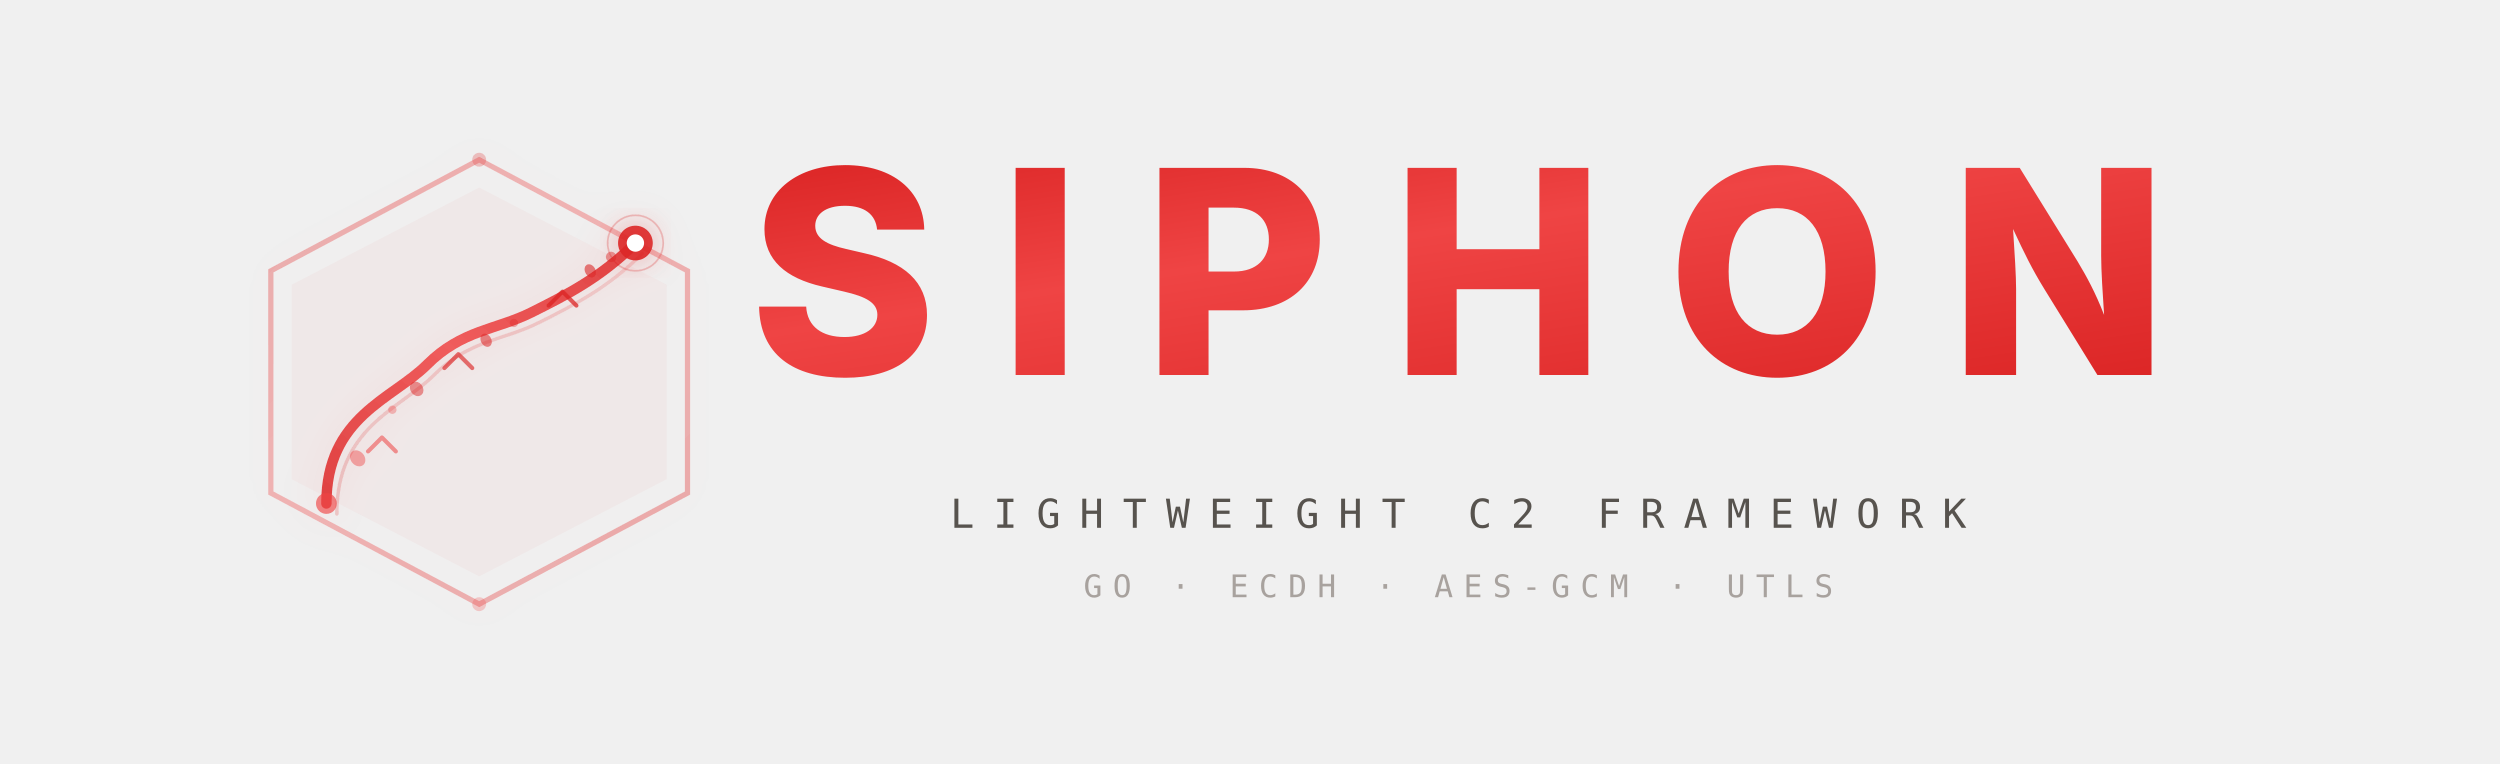
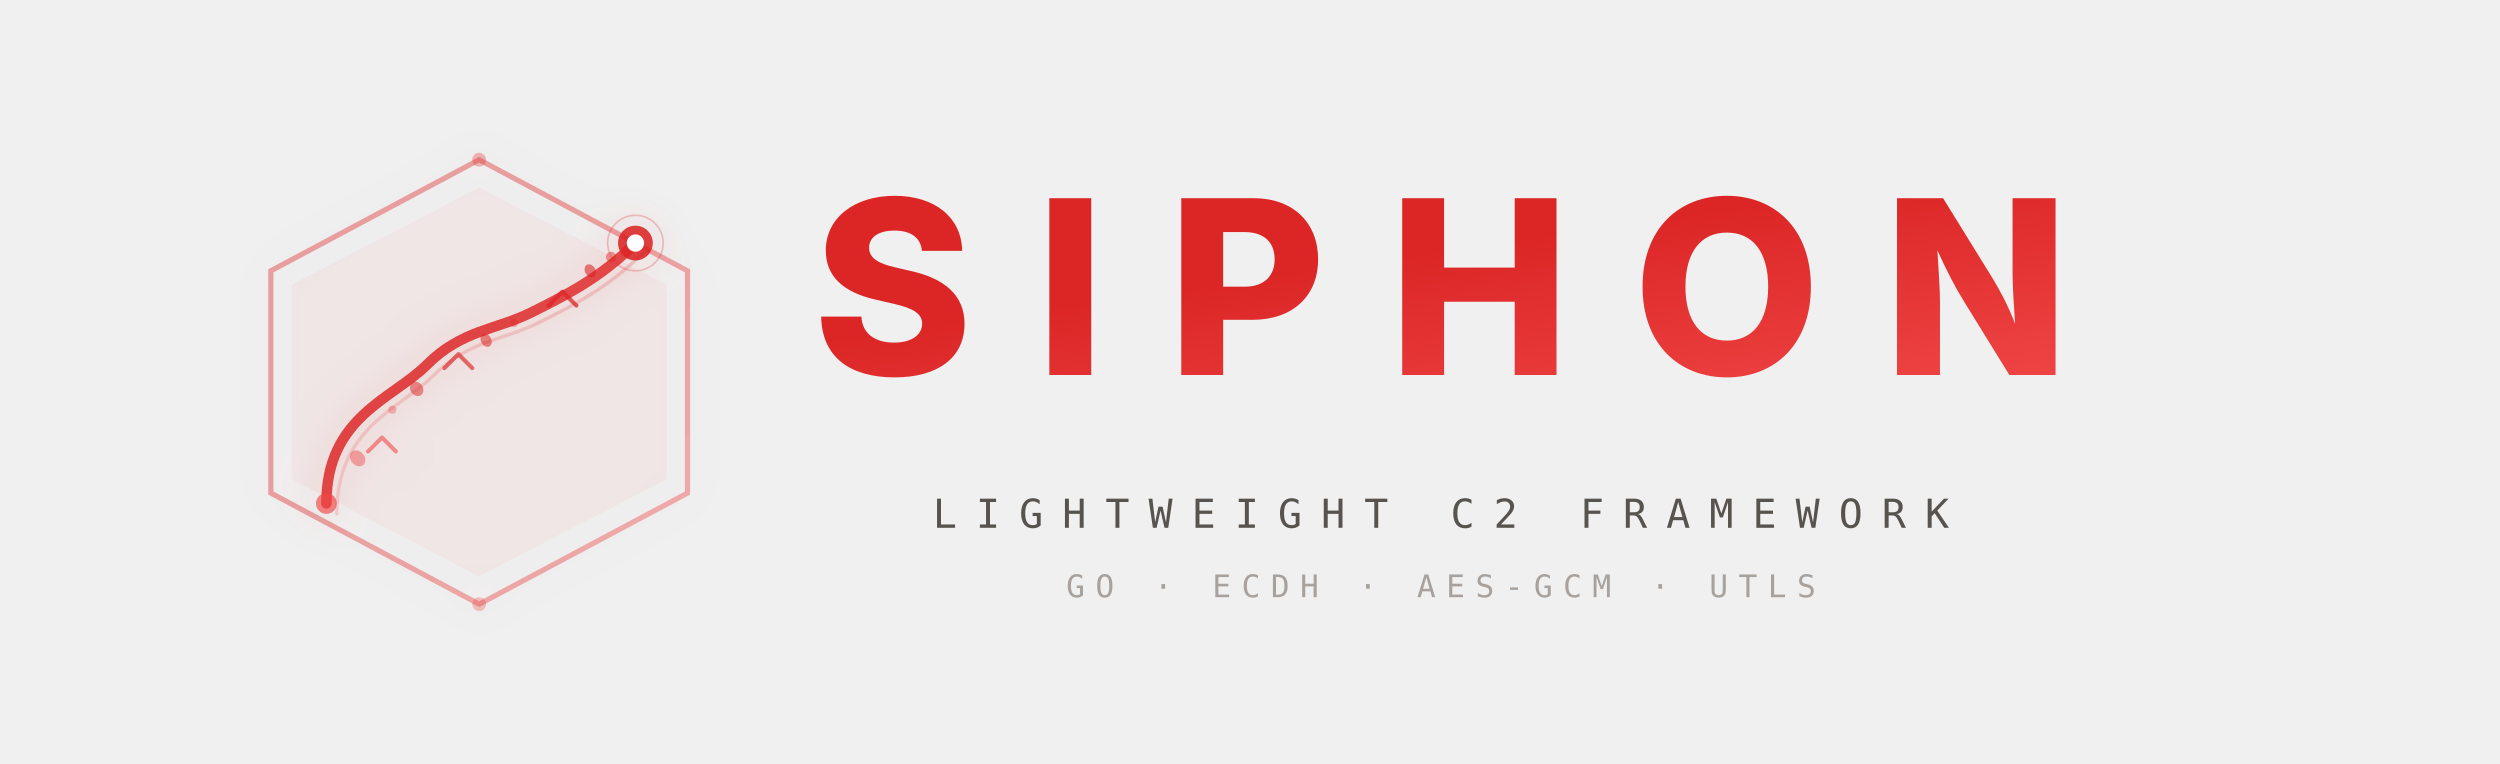
<svg xmlns="http://www.w3.org/2000/svg" viewBox="0 0 720 220" fill="none">
  <defs>
    <linearGradient id="g1" x1="0%" y1="0%" x2="100%" y2="100%">
      <stop offset="0%" stop-color="#dc2626" />
-       <stop offset="40%" stop-color="#ef4444" />
-       <stop offset="100%" stop-color="#dc2626" />
+       <stop offset="40%" stop-color="#dc2626" />
+       <stop offset="100%" stop-color="#ef4444" />
    </linearGradient>
    <linearGradient id="g2" x1="0%" y1="100%" x2="100%" y2="0%">
-       <stop offset="0%" stop-color="#dc2626" />
-       <stop offset="100%" stop-color="#ef4444" />
-     </linearGradient>
-     <linearGradient id="tubeGrad" x1="0%" y1="100%" x2="100%" y2="0%">
-       <stop offset="0%" stop-color="#dc2626" />
-       <stop offset="50%" stop-color="#ef4444" />
+       <stop offset="0%" stop-color="#ef4444" />
      <stop offset="100%" stop-color="#dc2626" />
    </linearGradient>
    <linearGradient id="g3" x1="0%" y1="0%" x2="0%" y2="100%">
      <stop offset="0%" stop-color="#dc2626" />
-       <stop offset="50%" stop-color="#ef4444" />
-       <stop offset="100%" stop-color="#dc2626" />
+       <stop offset="50%" stop-color="#dc2626" />
+       <stop offset="100%" stop-color="#ef4444" />
+     </linearGradient>
+     <linearGradient id="g4" x1="0%" y1="100%" x2="100%" y2="0%">
+       <stop offset="0%" stop-color="#ef4444" stop-opacity="0.6" />
+       <stop offset="100%" stop-color="#dc2626" stop-opacity="0.9" />
    </linearGradient>
    <filter id="softglow" x="-30%" y="-30%" width="160%" height="160%">
      <feGaussianBlur in="SourceAlpha" stdDeviation="6" result="blur" />
-       <feFlood flood-color="#dc2626" flood-opacity="0.1" result="color" />
-       <feComposite in="color" in2="blur" operator="in" result="shadow" />
-       <feComposite in="SourceGraphic" in2="shadow" operator="over" />
-     </filter>
-     <filter id="destglow" x="-50%" y="-50%" width="200%" height="200%">
-       <feGaussianBlur in="SourceAlpha" stdDeviation="4" result="blur" />
-       <feFlood flood-color="#dc2626" flood-opacity="0.25" result="color" />
+       <feFlood flood-color="#dc2626" flood-opacity="0.15" result="color" />
      <feComposite in="color" in2="blur" operator="in" result="shadow" />
      <feComposite in="SourceGraphic" in2="shadow" operator="over" />
    </filter>
  </defs>
  <g transform="translate(58, 40)" filter="url(#softglow)">
-     <path d="M 80 6 L 140 38 L 140 102 L 80 134 L 20 102 L 20 38 Z" fill="none" stroke="url(#g1)" stroke-width="1.5" opacity="0.35" />
-     <path d="M 80 14 L 134 42 L 134 98 L 80 126 L 26 98 L 26 42 Z" fill="#dc2626" opacity="0.03" />
-     <path d="M 36 105 C 36 80, 55 75, 65 65 C 75 55, 85 55, 95 50 C 105 45, 115 40, 125 30" stroke="url(#tubeGrad)" stroke-width="3" stroke-linecap="round" fill="none" opacity="0.85" />
+     <path d="M 80 6 L 140 38 L 140 102 L 80 134 L 20 102 L 20 38 Z" fill="none" stroke="url(#g1)" stroke-width="1.5" opacity="0.4" />
+     <path d="M 80 14 L 134 42 L 134 98 L 80 126 L 26 98 L 26 42 Z" fill="#dc2626" opacity="0.04" />
+     <path d="M 36 105 C 36 80, 55 75, 65 65 C 75 55, 85 55, 95 50 C 105 45, 115 40, 125 30" stroke="url(#g1)" stroke-width="3" stroke-linecap="round" fill="none" opacity="0.85" />
    <path d="M 39 108 C 39 83, 57 78, 67 68 C 77 58, 87 58, 97 53 C 107 48, 117 43, 127 33" stroke="url(#g2)" stroke-width="1" stroke-linecap="round" fill="none" opacity="0.2" />
    <path d="M 48 90 L 52 86 L 56 90" stroke="#ef4444" stroke-width="1.2" stroke-linecap="round" stroke-linejoin="round" fill="none" opacity="0.55" />
    <path d="M 70 66 L 74 62 L 78 66" stroke="#dc2626" stroke-width="1.2" stroke-linecap="round" stroke-linejoin="round" fill="none" opacity="0.65" />
    <path d="M 100 48 L 104 44 L 108 48" stroke="#dc2626" stroke-width="1.2" stroke-linecap="round" stroke-linejoin="round" fill="none" opacity="0.75" />
    <circle cx="36" cy="105" r="3" fill="#ef4444" opacity="0.65" />
-     <g filter="url(#destglow)">
-       <circle cx="125" cy="30" r="5" fill="#dc2626" opacity="0.9" />
-       <circle cx="125" cy="30" r="2.5" fill="#ffffff" />
-     </g>
+     <circle cx="125" cy="30" r="5" fill="#dc2626" opacity="0.9" />
+     <circle cx="125" cy="30" r="2.5" fill="#ffffff" />
    <circle cx="125" cy="30" r="8" fill="none" stroke="#dc2626" stroke-width="0.5" opacity="0.25" />
    <ellipse cx="45" cy="92" rx="2" ry="2.5" fill="#ef4444" opacity="0.45" transform="rotate(-40 45 92)" />
    <ellipse cx="62" cy="72" rx="1.8" ry="2.2" fill="#dc2626" opacity="0.5" transform="rotate(-35 62 72)" />
    <ellipse cx="82" cy="58" rx="1.5" ry="2" fill="#dc2626" opacity="0.55" transform="rotate(-30 82 58)" />
    <ellipse cx="112" cy="38" rx="1.5" ry="2" fill="#dc2626" opacity="0.6" transform="rotate(-30 112 38)" />
    <circle cx="55" cy="78" r="1.2" fill="#ef4444" opacity="0.35" />
    <circle cx="90" cy="53" r="1.2" fill="#dc2626" opacity="0.35" />
    <circle cx="118" cy="34" r="1.5" fill="#dc2626" opacity="0.45" />
-     <circle cx="80" cy="6" r="2" fill="#dc2626" opacity="0.25" />
-     <circle cx="80" cy="134" r="2" fill="#ef4444" opacity="0.25" />
+     <circle cx="80" cy="6" r="2" fill="#dc2626" opacity="0.3" />
+     <circle cx="80" cy="134" r="2" fill="#ef4444" opacity="0.3" />
  </g>
-   <text x="420" y="108" font-family="'SF Pro Display', 'Inter', 'Segoe UI', 'Helvetica Neue', Arial, sans-serif" font-size="82" font-weight="800" letter-spacing="18" fill="url(#g1)" text-anchor="middle">SIPHON</text>
-   <line x1="275" y1="128" x2="565" y2="128" stroke="url(#g1)" stroke-width="0.8" opacity="0.2" />
-   <text x="420" y="152" font-family="'SF Mono', 'JetBrains Mono', 'Fira Code', 'Cascadia Code', monospace" font-size="11.5" font-weight="400" letter-spacing="5.5" fill="#57534e" text-anchor="middle">LIGHTWEIGHT C2 FRAMEWORK</text>
-   <text x="420" y="172" font-family="'SF Mono', 'JetBrains Mono', 'Fira Code', monospace" font-size="9" font-weight="400" letter-spacing="3" fill="#a8a29e" text-anchor="middle">GO  ·  ECDH  ·  AES-GCM  ·  UTLS</text>
+   <text x="415" y="108" font-family="'SF Pro Display', 'Inter', 'Segoe UI', 'Helvetica Neue', Arial, sans-serif" font-size="70" font-weight="800" letter-spacing="18" fill="url(#g1)" text-anchor="middle">SIPHON</text>
+   <line x1="280" y1="128" x2="550" y2="128" stroke="url(#g1)" stroke-width="0.8" opacity="0.25" />
+   <text x="415" y="152" font-family="'SF Mono', 'JetBrains Mono', 'Fira Code', 'Cascadia Code', monospace" font-size="11.5" font-weight="400" letter-spacing="5.5" fill="#57534e" text-anchor="middle">LIGHTWEIGHT C2 FRAMEWORK</text>
+   <text x="415" y="172" font-family="'SF Mono', 'JetBrains Mono', 'Fira Code', monospace" font-size="9" font-weight="400" letter-spacing="3" fill="#a8a29e" text-anchor="middle">GO  ·  ECDH  ·  AES-GCM  ·  UTLS</text>
</svg>
